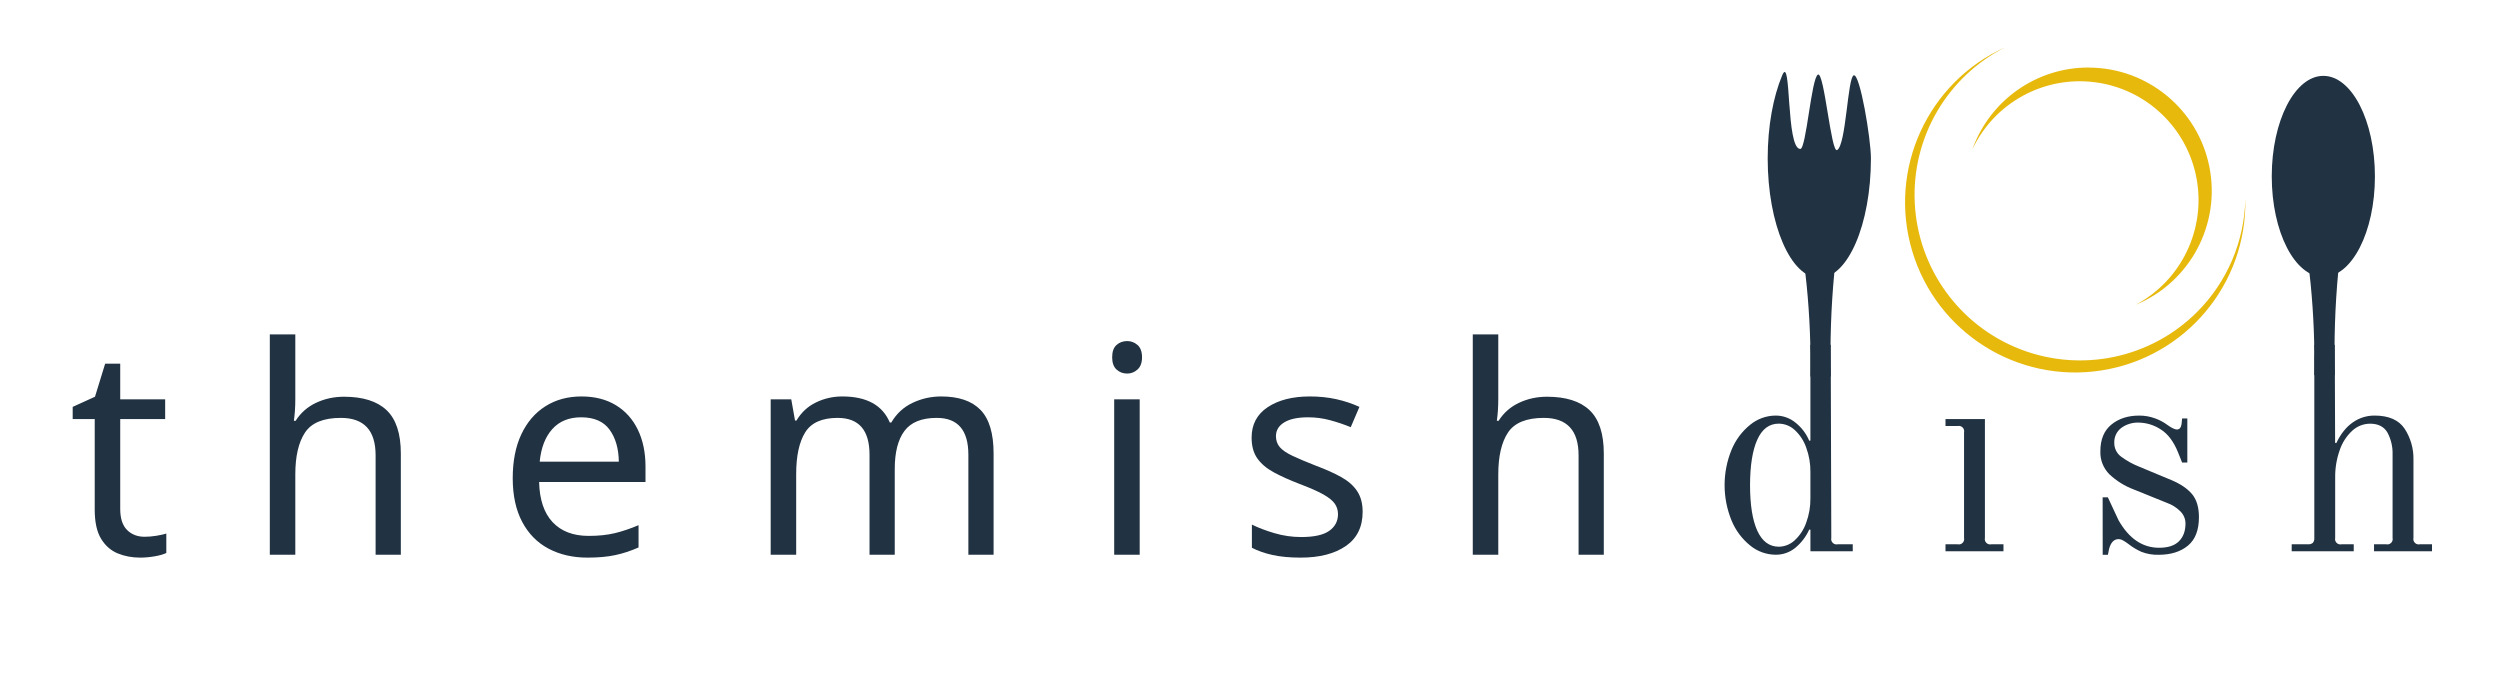
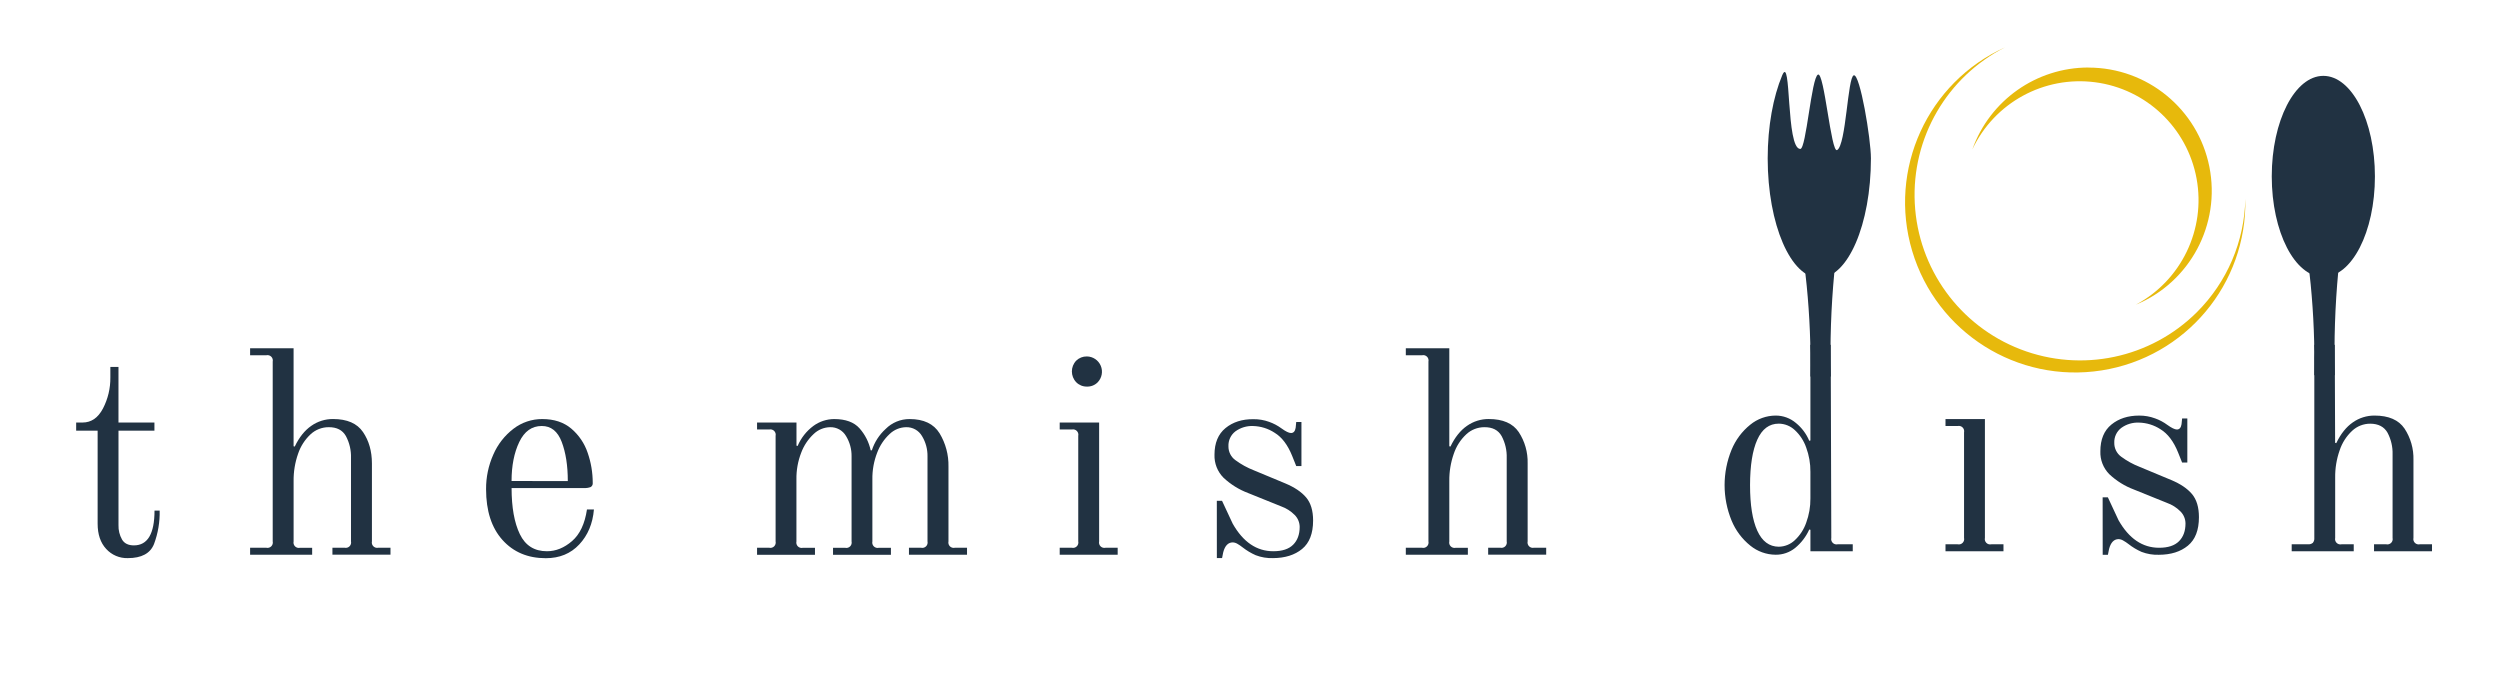
<svg xmlns="http://www.w3.org/2000/svg" id="Layer_1" data-name="Layer 1" viewBox="0 0 1404.52 386.09">
  <defs>
-     <style>.cls-1{font-size:162.86px;font-family:OldStandardTT-Regular, Old Standard TT;letter-spacing:0.25em;}.cls-1,.cls-2{fill:#213242;}.cls-3{fill:#e7b90c;}</style>
+     <style>.cls-1{fill:#213242;}.cls-2{fill:#e7b90c;}</style>
  </defs>
-   <text class="cls-1" transform="translate(419.13 311.65)">mish</text>
-   <text class="cls-1" transform="translate(38.23 311.65)">the</text>
-   <path class="cls-2" d="M1051.1,89c0,37.08-13,67.14-29,67.14s-29-30.06-29-67.14c0-18.12,3.1-34.57,8.14-46.65,5.27-12.63,2,41.33,10.19,41.33,3.32,0,6.21-39.94,9.91-41.78,3.53-1.75,7.38,44.24,10.76,42.41,5.07-2.73,5.9-41.08,9.38-42S1051.1,78,1051.1,89Z" />
-   <path class="cls-2" d="M1028.58,211.55h-11.47a445.31,445.31,0,0,0-2.08-50.94c-1-10-2.27-19.45-3.73-28.34h21.63q-1.4,10.17-2.41,21.1A475.62,475.62,0,0,0,1028.58,211.55Z" />
-   <path class="cls-2" d="M1017.12,198.12l-.07-4.39h11.46l.33,108.47a3,3,0,0,0,3.58,3.59h8.47v3.9h-23.78V297.64l-.65-.16a28.65,28.65,0,0,1-7.9,10.34,17.16,17.16,0,0,1-11,3.83,22.75,22.75,0,0,1-14.25-5.13,35.3,35.3,0,0,1-10.51-14.09,52.44,52.44,0,0,1,0-39.74,35.3,35.3,0,0,1,10.51-14.09,22.75,22.75,0,0,1,14.25-5.13,17.49,17.49,0,0,1,11.4,4.16,25.58,25.58,0,0,1,7.49,10l.65-.16V201.23m-8.79,102.28a24.19,24.19,0,0,0,6.43-9.86,38.36,38.36,0,0,0,2.36-13.6v-15a38.36,38.36,0,0,0-2.36-13.6,24.15,24.15,0,0,0-6.43-9.85,13.28,13.28,0,0,0-9-3.59q-8,0-12.05,9t-4.07,25.57q0,16.62,4.07,25.57t12.05,9A13.32,13.32,0,0,0,1008.32,303.51Z" />
-   <path class="cls-2" d="M1093,305.79h6.84a3,3,0,0,0,3.58-3.59V242.92a3,3,0,0,0-3.58-3.58H1093v-3.91h22.14V302.2a3,3,0,0,0,3.59,3.59h6.84v3.9H1093Z" />
-   <path class="cls-2" d="M1181.28,279.4h2.93l6,12.87q8.8,15.47,22.8,15.47,7.5,0,11.16-3.66t3.66-10a9.63,9.63,0,0,0-2.84-6.76,20,20,0,0,0-7.58-4.8l-18.56-7.5a41.24,41.24,0,0,1-13.85-8.63,17.39,17.39,0,0,1-5-12.86q0-9.94,6.19-15t15.64-5.05a25.26,25.26,0,0,1,8.87,1.55,26.56,26.56,0,0,1,6.92,3.67q3.59,2.59,5.38,2.6c1.41,0,2.28-1,2.6-2.93l.33-3.26h2.93v24.76h-2.93l-2.28-5.7q-3.75-9.28-9.85-13a23.07,23.07,0,0,0-12.14-3.75,15.78,15.78,0,0,0-9.93,3,10,10,0,0,0-3.91,8.38,9.43,9.43,0,0,0,3.83,7.74,44.72,44.72,0,0,0,10.5,5.78l17.59,7.33q7.82,3.25,11.73,7.9t3.91,13q0,10.9-6.19,16t-16.29,5.13a24.86,24.86,0,0,1-9.77-1.63,34.1,34.1,0,0,1-7.33-4.4,22.56,22.56,0,0,0-2.93-1.95,5.58,5.58,0,0,0-2.61-.82q-3.9,0-5.37,5.54l-.65,3.26h-2.93Z" />
-   <path class="cls-2" d="M1300.3,197.64l-.08-3.91h11.47l.2,55.05.65.17q3.75-7.83,9.29-11.65a21,21,0,0,1,12.21-3.83q11.89,0,16.86,7.33a30.63,30.63,0,0,1,5,17.59V302.2a3,3,0,0,0,3.58,3.59h6.84v3.9h-32.57v-3.9h6.84a3,3,0,0,0,3.58-3.59V255.3a24.51,24.51,0,0,0-2.85-12.22q-2.85-5-9.69-5.05a14.87,14.87,0,0,0-10.18,4,26.35,26.35,0,0,0-7,10.92,44.44,44.44,0,0,0-2.53,15.39V302.2a3,3,0,0,0,3.58,3.59h6.85v3.9h-34.86v-3.9h9.12a3.79,3.79,0,0,0,2.77-.82,3.83,3.83,0,0,0,.82-2.77v-101" />
-   <path class="cls-3" d="M1234.26,175.36a93,93,0,1,1-107.75-148.8,95.59,95.59,0,1,0,134.94,85.15A92.66,92.66,0,0,1,1234.26,175.36Z" />
-   <path class="cls-3" d="M1173.32,37.93a69.29,69.29,0,0,0-65.24,46,66.72,66.72,0,1,1,91.85,87.26,69.27,69.27,0,0,0-26.61-133.22Z" />
-   <ellipse class="cls-2" cx="1305.27" cy="99.1" rx="28.98" ry="56.48" />
-   <path class="cls-2" d="M1311.75,210.8h-11.58a443.9,443.9,0,0,0-2-50.94c-1-10-2.26-19.45-3.73-28.35h21.63q-1.39,10.19-2.41,21.1A475.61,475.61,0,0,0,1311.75,210.8Z" />
+   <path class="cls-1" d="M425.32,307.74h6.84a3,3,0,0,0,3.58-3.58V244.87a3,3,0,0,0-3.58-3.58h-6.84v-3.91h22.15v13l.65.16A27.15,27.15,0,0,1,457,239.26a19.89,19.89,0,0,1,11.64-3.83q9.6,0,14.25,5.21A27.51,27.51,0,0,1,489.16,253h.65A27.8,27.8,0,0,1,497.55,241,18.82,18.82,0,0,1,511,235.43q11.89,0,16.86,8a34.72,34.72,0,0,1,5,18.73v42a3,3,0,0,0,3.58,3.58h6.84v3.91H510.66v-3.91h6.84a3,3,0,0,0,3.58-3.58V256.44A21.28,21.28,0,0,0,518,245a10,10,0,0,0-9-5,13.66,13.66,0,0,0-9.2,3.83,27.35,27.35,0,0,0-7,10.5,39.66,39.66,0,0,0-2.69,15v34.86a3,3,0,0,0,3.58,3.58h6.84v3.91H468v-3.91h6.84a3,3,0,0,0,3.58-3.58V256.44A21.28,21.28,0,0,0,475.32,245a10,10,0,0,0-9-5,13.66,13.66,0,0,0-9.2,3.83,27.48,27.48,0,0,0-7,10.5,39.86,39.86,0,0,0-2.68,15v34.86a3,3,0,0,0,3.58,3.58h6.84v3.91H425.32Z" />
+   <path class="cls-1" d="M595.35,307.74h6.84a3,3,0,0,0,3.58-3.58V244.87a3,3,0,0,0-3.58-3.58h-6.84v-3.91H617.5v66.78a3,3,0,0,0,3.58,3.58h6.84v3.91H595.35Zm9.28-93a8.76,8.76,0,0,1,0-12.13,8.36,8.36,0,0,1,6-2.36,8.58,8.58,0,0,1,6.1,14.49,8.11,8.11,0,0,1-6.1,2.45A8.2,8.2,0,0,1,604.63,214.74Z" />
+   <path class="cls-1" d="M683.62,281.36h2.93l6,12.86q8.79,15.48,22.8,15.47,7.49,0,11.15-3.66t3.67-10a9.63,9.63,0,0,0-2.85-6.76,20.15,20.15,0,0,0-7.58-4.8L701.21,277a41.56,41.56,0,0,1-13.85-8.63,17.47,17.47,0,0,1-5.05-12.87q0-9.93,6.19-15t15.64-5A25,25,0,0,1,713,237a26.79,26.79,0,0,1,6.93,3.66q3.57,2.61,5.37,2.61,2.12,0,2.61-2.94l.32-3.25h2.93v24.75h-2.93l-2.28-5.7q-3.75-9.29-9.85-13A23.14,23.14,0,0,0,704,239.34a15.81,15.81,0,0,0-9.94,3,10,10,0,0,0-3.91,8.39,9.4,9.4,0,0,0,3.83,7.73,45.07,45.07,0,0,0,10.5,5.79l17.59,7.32q7.82,3.27,11.73,7.9t3.91,12.95q0,10.92-6.19,16t-16.29,5.13a24.72,24.72,0,0,1-9.77-1.63,34.45,34.45,0,0,1-7.33-4.39,23.75,23.75,0,0,0-2.93-2,5.55,5.55,0,0,0-2.6-.81q-3.92,0-5.38,5.54l-.65,3.25h-2.93Z" />
+   <path class="cls-1" d="M789.8,307.74h9.12a3,3,0,0,0,3.59-3.58v-101a3,3,0,0,0-3.59-3.58H789.8v-3.91h24.43v55.05l.65.16q3.75-7.82,9.29-11.64a21,21,0,0,1,12.21-3.83q11.89,0,16.86,7.33a30.6,30.6,0,0,1,5,17.59v43.81a3,3,0,0,0,3.58,3.58h6.84v3.91H836.06v-3.91h6.84a3,3,0,0,0,3.58-3.58V257.25A24.47,24.47,0,0,0,843.63,245q-2.85-5.06-9.69-5a14.89,14.89,0,0,0-10.18,4,26.31,26.31,0,0,0-7,10.91,44.52,44.52,0,0,0-2.53,15.39v33.88a3,3,0,0,0,3.59,3.58h6.84v3.91H789.8Z" />
+   <path class="cls-1" d="M59.65,308.39q-4.8-5.2-4.8-14.17V241.94H42.79v-4.56h3.59q7.32,0,11.48-7.9A37,37,0,0,0,62,212v-5.87h4.56v31.27h20.2v4.56H66.57V295a15.53,15.53,0,0,0,2,8.14q1.95,3.26,6.67,3.26,11.56,0,11.57-19.55H89.7a50.23,50.23,0,0,1-3.18,18.81q-3.17,7.91-14.74,7.9A15.8,15.8,0,0,1,59.65,308.39Z" />
+   <path class="cls-1" d="M140.51,307.74h9.12a3,3,0,0,0,3.58-3.58v-101a3,3,0,0,0-3.58-3.58h-9.12v-3.91h24.43v55.05l.65.16q3.75-7.82,9.29-11.64a21,21,0,0,1,12.21-3.83q11.88,0,16.86,7.33t5,17.59v43.81a3,3,0,0,0,3.59,3.58h6.84v3.91H186.76v-3.91h6.84a3,3,0,0,0,3.59-3.58V257.25A24.47,24.47,0,0,0,194.34,245q-2.85-5.06-9.69-5a14.87,14.87,0,0,0-10.18,4,26.43,26.43,0,0,0-7,10.91,44.76,44.76,0,0,0-2.52,15.39v33.88a3,3,0,0,0,3.58,3.58h6.84v3.91H140.51Z" />
+   <path class="cls-1" d="M282.28,303.34q-9.19-10.26-9.2-28.5a46.87,46.87,0,0,1,4.07-19.46,36.56,36.56,0,0,1,11.32-14.5,26.32,26.32,0,0,1,16.21-5.45q9.93,0,16.28,5.37a30.54,30.54,0,0,1,9.2,13.6A51.16,51.16,0,0,1,333,271.26a2.38,2.38,0,0,1-1.14,2.36,9.48,9.48,0,0,1-3.9.57H287.41q0,16.29,4.64,25.9t15.23,9.6q7.49,0,14.09-5.7t8.39-17.75h3.91q-1,11.89-8.23,19.63t-18.81,7.73Q291.48,313.6,282.28,303.34ZM319,270.28q0-13-3.42-22t-11.24-8.95q-8.31,0-12.62,9t-4.32,21.9Z" />
+   <path class="cls-1" d="M1051.1,89c0,37.08-13,67.14-29,67.14s-29-30.06-29-67.14c0-18.12,3.1-34.57,8.14-46.65,5.27-12.63,2,41.33,10.19,41.33,3.32,0,6.21-39.94,9.91-41.78,3.53-1.75,7.38,44.24,10.76,42.41,5.07-2.73,5.9-41.08,9.38-42S1051.1,78,1051.1,89Z" />
+   <path class="cls-1" d="M1028.58,211.55h-11.47a445.31,445.31,0,0,0-2.08-50.94c-1-10-2.27-19.45-3.73-28.34h21.63q-1.4,10.17-2.41,21.1A475.62,475.62,0,0,0,1028.58,211.55Z" />
+   <path class="cls-1" d="M1017.12,198.12l-.07-4.39h11.46l.33,108.47a3,3,0,0,0,3.58,3.59h8.47v3.9h-23.78V297.64l-.65-.16a28.65,28.65,0,0,1-7.9,10.34,17.16,17.16,0,0,1-11,3.83,22.75,22.75,0,0,1-14.25-5.13,35.3,35.3,0,0,1-10.51-14.09,52.44,52.44,0,0,1,0-39.74,35.3,35.3,0,0,1,10.51-14.09,22.75,22.75,0,0,1,14.25-5.13,17.49,17.49,0,0,1,11.4,4.16,25.58,25.58,0,0,1,7.49,10l.65-.16V201.23m-8.79,102.28a24.19,24.19,0,0,0,6.43-9.86,38.36,38.36,0,0,0,2.36-13.6v-15a38.36,38.36,0,0,0-2.36-13.6,24.15,24.15,0,0,0-6.43-9.85,13.28,13.28,0,0,0-9-3.59q-8,0-12.05,9t-4.07,25.57q0,16.62,4.07,25.57t12.05,9A13.32,13.32,0,0,0,1008.32,303.51Z" />
+   <path class="cls-1" d="M1093,305.79h6.84a3,3,0,0,0,3.58-3.59V242.92a3,3,0,0,0-3.58-3.58H1093v-3.91h22.14V302.2a3,3,0,0,0,3.59,3.59h6.84v3.9H1093Z" />
+   <path class="cls-1" d="M1181.28,279.4h2.93l6,12.87q8.8,15.47,22.8,15.47,7.5,0,11.16-3.66t3.66-10a9.63,9.63,0,0,0-2.84-6.76,20,20,0,0,0-7.58-4.8l-18.56-7.5a41.24,41.24,0,0,1-13.85-8.63,17.39,17.39,0,0,1-5-12.86q0-9.94,6.19-15t15.64-5.05a25.26,25.26,0,0,1,8.87,1.55,26.56,26.56,0,0,1,6.92,3.67q3.59,2.59,5.38,2.6c1.41,0,2.28-1,2.6-2.93l.33-3.26h2.93v24.76h-2.93l-2.28-5.7q-3.75-9.28-9.85-13a23.07,23.07,0,0,0-12.14-3.75,15.78,15.78,0,0,0-9.93,3,10,10,0,0,0-3.91,8.38,9.43,9.43,0,0,0,3.83,7.74,44.72,44.72,0,0,0,10.5,5.78l17.59,7.33q7.82,3.25,11.73,7.9t3.91,13q0,10.9-6.19,16t-16.29,5.13a24.86,24.86,0,0,1-9.77-1.63,34.1,34.1,0,0,1-7.33-4.4,22.56,22.56,0,0,0-2.93-1.95,5.58,5.58,0,0,0-2.61-.82q-3.9,0-5.37,5.54l-.65,3.26h-2.93Z" />
+   <path class="cls-1" d="M1300.3,197.64l-.08-3.91h11.47l.2,55.05.65.17q3.75-7.83,9.29-11.65a21,21,0,0,1,12.21-3.83q11.89,0,16.86,7.33a30.63,30.63,0,0,1,5,17.59V302.2a3,3,0,0,0,3.58,3.59h6.84v3.9h-32.57v-3.9h6.84a3,3,0,0,0,3.58-3.59V255.3a24.51,24.51,0,0,0-2.85-12.22q-2.85-5-9.69-5.05a14.87,14.87,0,0,0-10.18,4,26.35,26.35,0,0,0-7,10.92,44.44,44.44,0,0,0-2.53,15.39V302.2a3,3,0,0,0,3.58,3.59h6.85v3.9h-34.86v-3.9h9.12a3.79,3.79,0,0,0,2.77-.82,3.83,3.83,0,0,0,.82-2.77v-101" />
+   <path class="cls-2" d="M1234.26,175.36a93,93,0,1,1-107.75-148.8,95.59,95.59,0,1,0,134.94,85.15A92.66,92.66,0,0,1,1234.26,175.36Z" />
+   <path class="cls-2" d="M1173.32,37.93a69.29,69.29,0,0,0-65.24,46,66.72,66.72,0,1,1,91.85,87.26,69.27,69.27,0,0,0-26.61-133.22Z" />
+   <ellipse class="cls-1" cx="1305.27" cy="99.1" rx="28.98" ry="56.48" />
+   <path class="cls-1" d="M1311.75,210.8h-11.58a443.9,443.9,0,0,0-2-50.94c-1-10-2.26-19.45-3.73-28.35h21.63q-1.39,10.19-2.41,21.1A475.61,475.61,0,0,0,1311.75,210.8Z" />
</svg>
